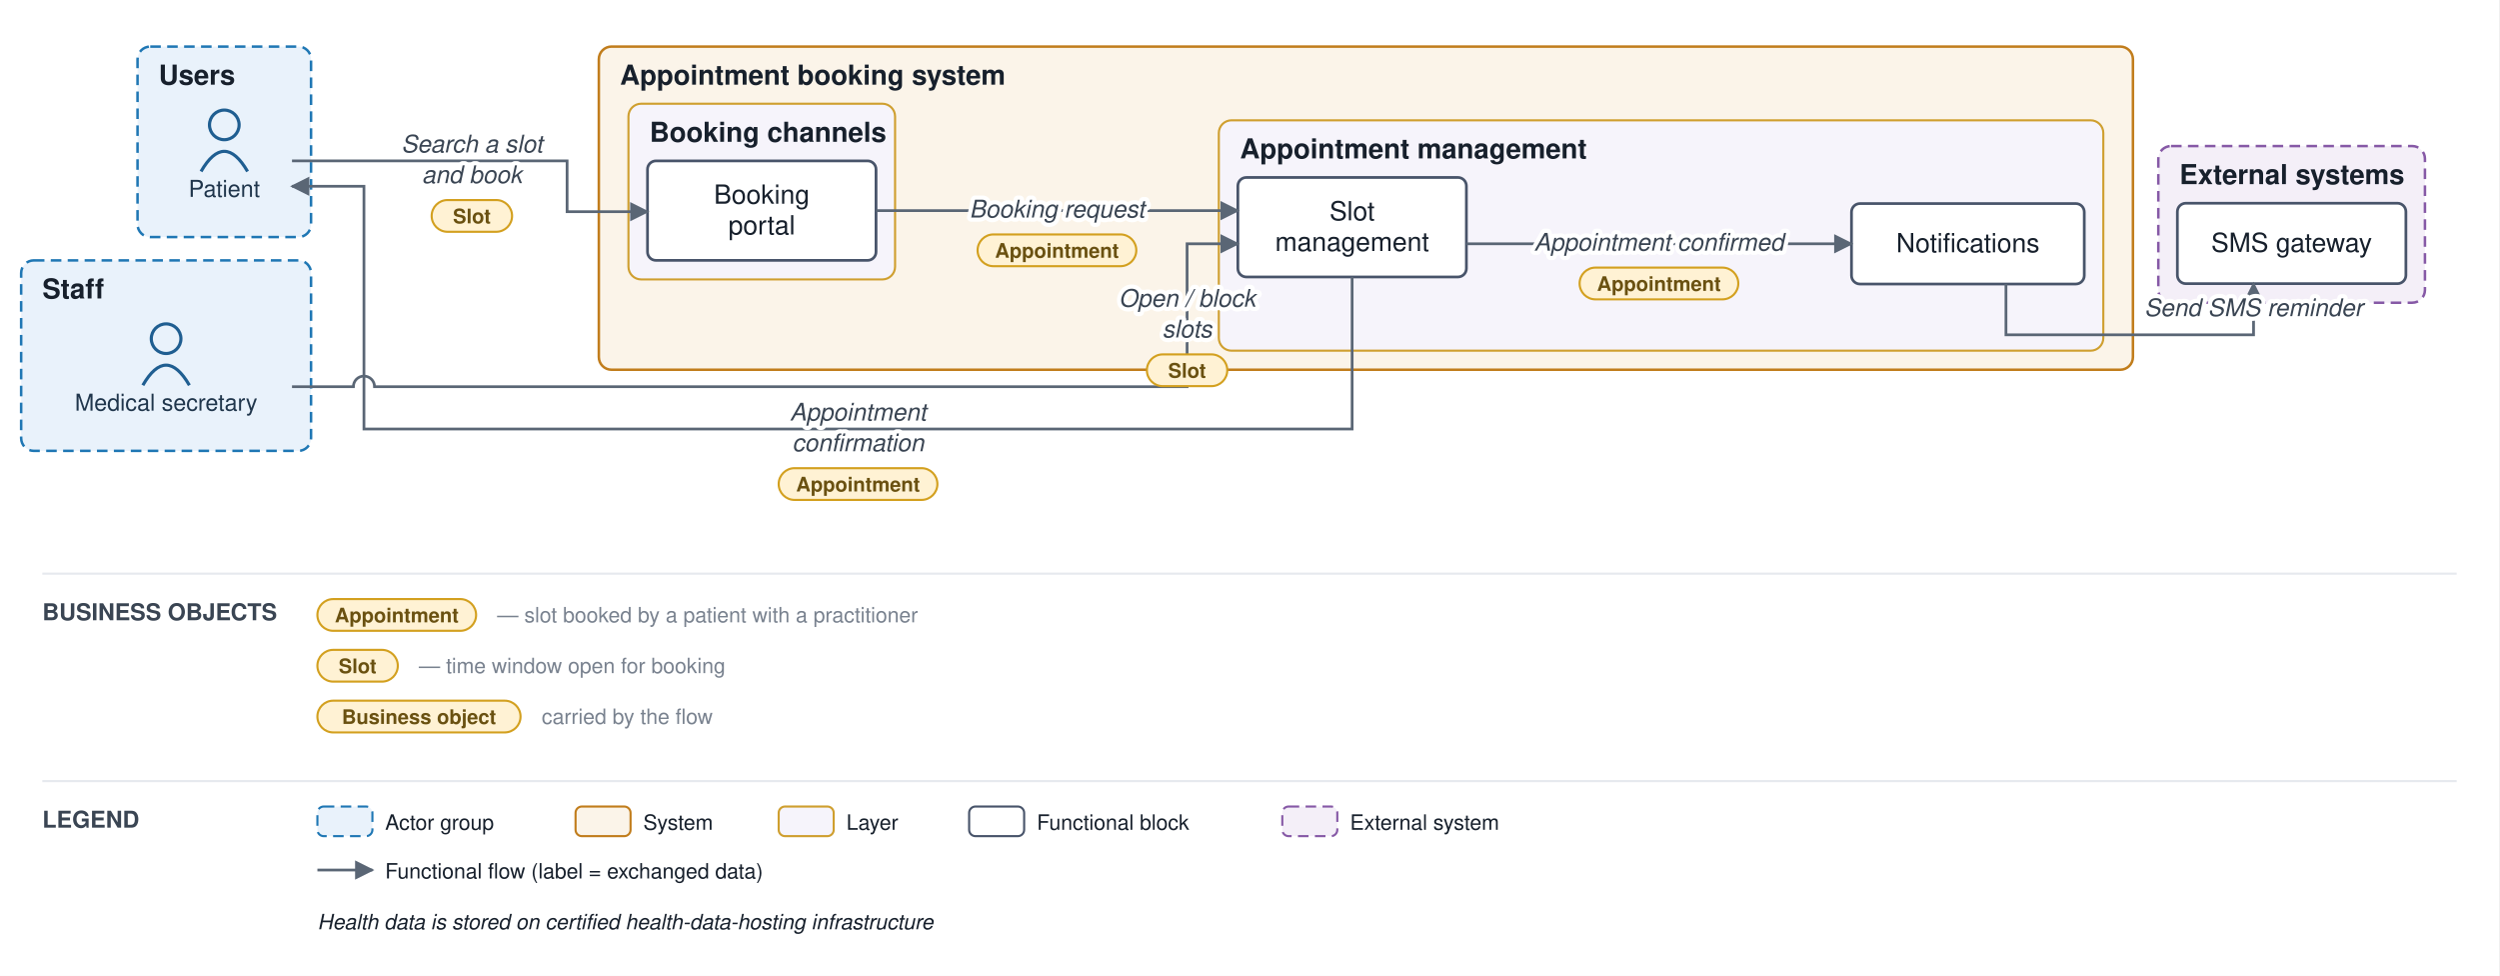
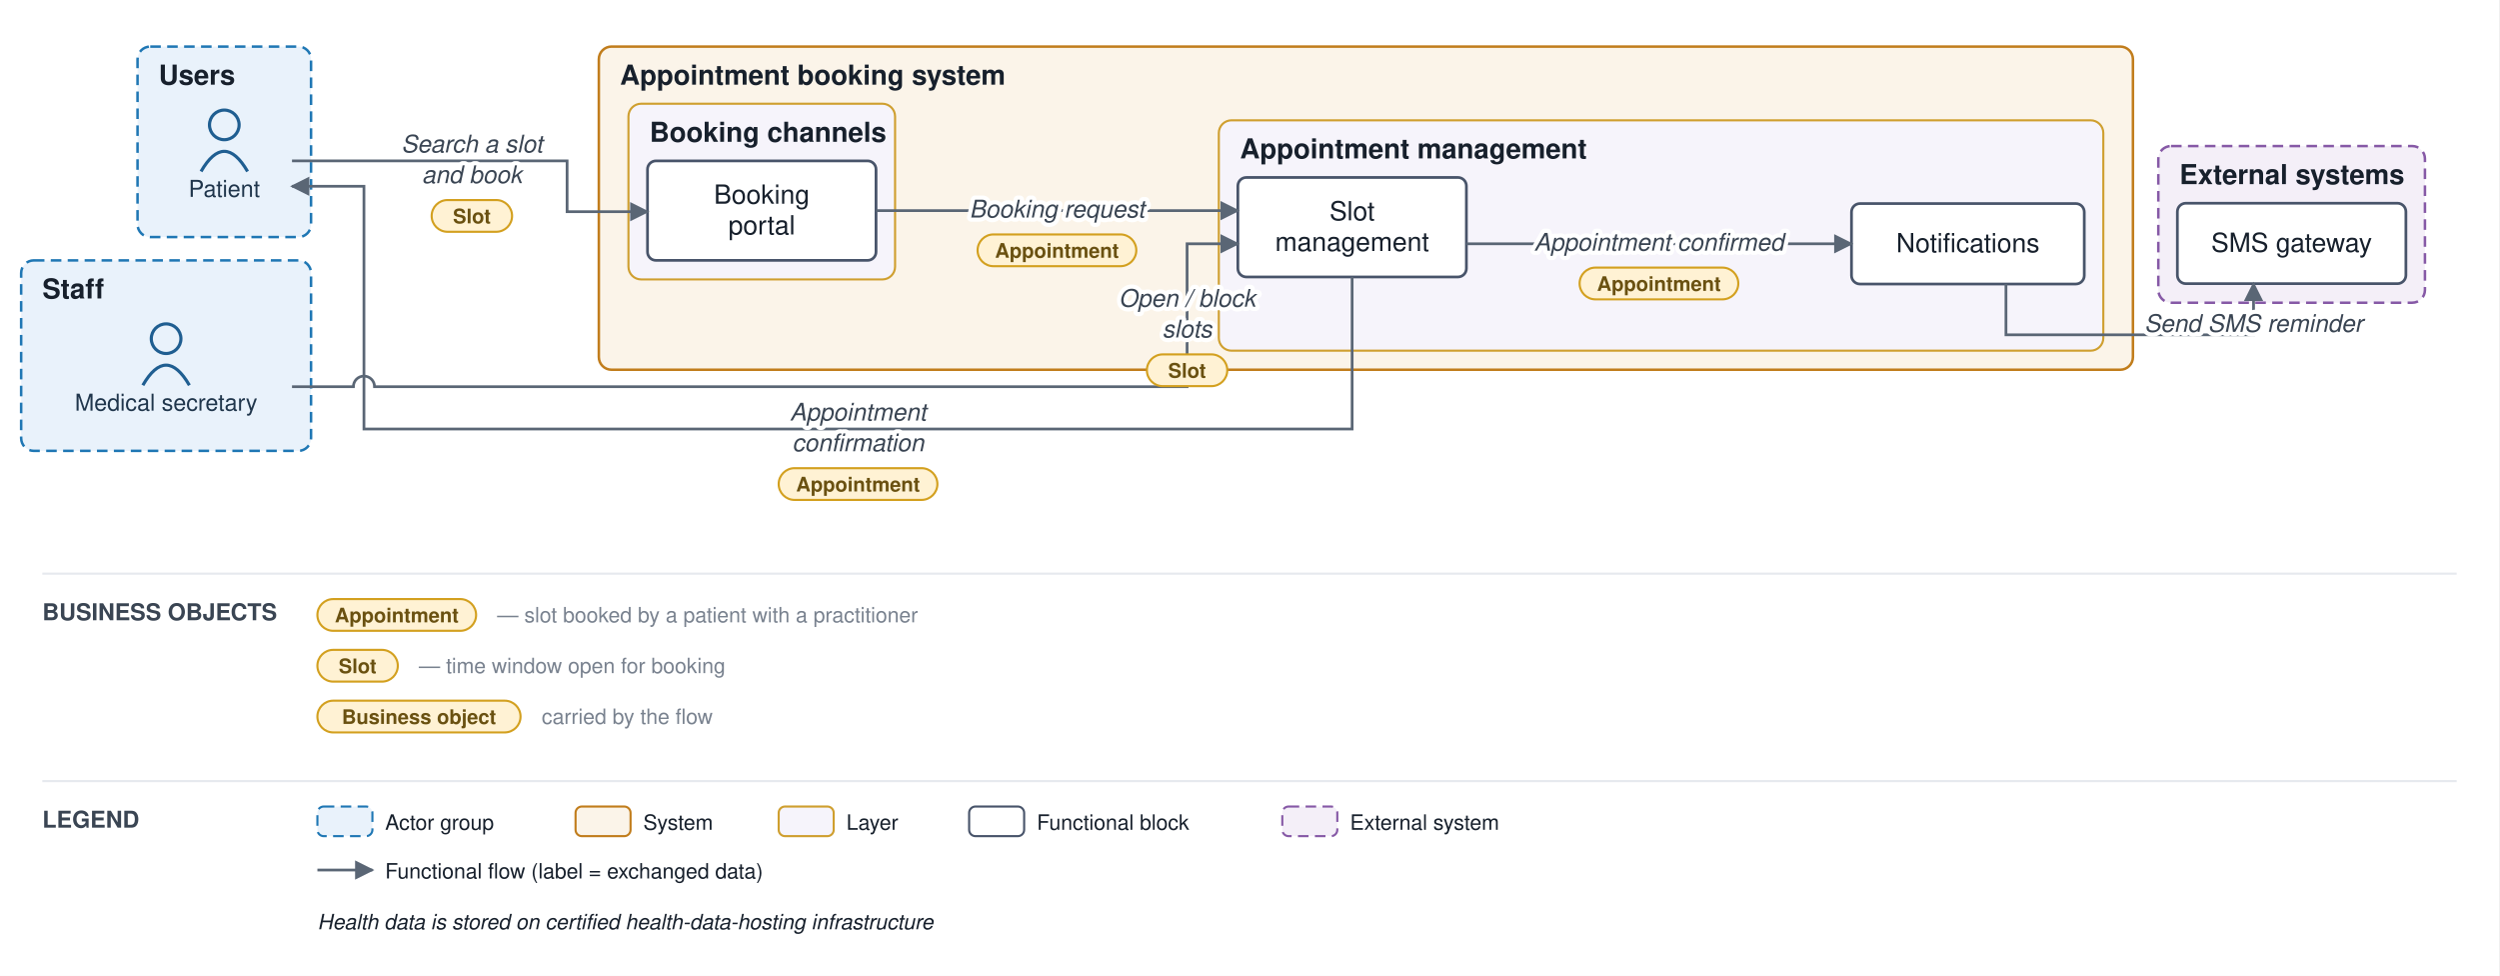
<svg xmlns="http://www.w3.org/2000/svg" viewBox="0 0 1181 461" font-family="Helvetica,Arial,sans-serif">
  <defs>
    <marker id="arr" viewBox="0 0 10 10" refX="9" refY="5" markerWidth="7" markerHeight="7" orient="auto-start-reverse">
      <path d="M0,0 L10,5 L0,10 z" fill="#5a6675" />
    </marker>
  </defs>
  <rect width="1181" height="461" fill="#ffffff" />
  <rect x="65" y="22" width="82" height="90" rx="6" fill="#e9f2fb" stroke="#1f77b4" stroke-width="1.2" stroke-dasharray="5 3" />
  <text x="75" y="40" font-size="13" font-weight="bold" fill="#17202c">Users</text>
  <rect x="10" y="123" width="137" height="90" rx="6" fill="#e9f2fb" stroke="#1f77b4" stroke-width="1.2" stroke-dasharray="5 3" />
  <text x="20" y="141" font-size="13" font-weight="bold" fill="#17202c">Staff</text>
  <rect x="283" y="22" width="725" height="152.667" rx="6" fill="#fbf4e9" stroke="#c17d1c" stroke-width="1.2" />
  <text x="293" y="40" font-size="13" font-weight="bold" fill="#17202c">Appointment booking system</text>
  <rect x="297" y="49" width="126" height="83" rx="6" fill="#f6f4fb" stroke="#cf9f2f" stroke-width="1" />
  <text x="307" y="67" font-size="13" font-weight="bold" fill="#17202c">Booking channels</text>
  <rect x="576" y="56.833" width="418" height="108.833" rx="6" fill="#f6f4fb" stroke="#cf9f2f" stroke-width="1" />
  <text x="586" y="74.833" font-size="13" font-weight="bold" fill="#17202c">Appointment management</text>
  <rect x="1020" y="69" width="126" height="74" rx="6" fill="#f4eff8" stroke="#8659a6" stroke-width="1.2" stroke-dasharray="5 3" />
  <text x="1030" y="87" font-size="13" font-weight="bold" fill="#17202c">External systems</text>
  <circle cx="106" cy="59" r="7" fill="none" stroke="#1f5e91" stroke-width="1.5" />
  <path d="M 95 81 q 11 -19 22 0" fill="none" stroke="#1f5e91" stroke-width="1.5" />
  <text x="106" y="93" font-size="11" text-anchor="middle" fill="#20364c">Patient</text>
  <circle cx="78.5" cy="160" r="7" fill="none" stroke="#1f5e91" stroke-width="1.5" />
  <path d="M 67.5 182 q 11 -19 22 0" fill="none" stroke="#1f5e91" stroke-width="1.5" />
  <text x="78.5" y="194" font-size="11" text-anchor="middle" fill="#20364c">Medical secretary</text>
  <rect x="306" y="76" width="108" height="47" rx="4" fill="#ffffff" stroke="#48546a" stroke-width="1.3" />
  <text x="360" y="96.25" font-size="12.5" text-anchor="middle" fill="#17202c">Booking</text>
  <text x="360" y="110.75" font-size="12.5" text-anchor="middle" fill="#17202c">portal</text>
  <rect x="585" y="83.833" width="108" height="47" rx="4" fill="#ffffff" stroke="#48546a" stroke-width="1.3" />
  <text x="639" y="104.083" font-size="12.5" text-anchor="middle" fill="#17202c">Slot</text>
  <text x="639" y="118.583" font-size="12.5" text-anchor="middle" fill="#17202c">management</text>
  <rect x="875" y="96.167" width="110" height="38" rx="4" fill="#ffffff" stroke="#48546a" stroke-width="1.3" />
  <text x="930" y="119.167" font-size="12.5" text-anchor="middle" fill="#17202c">Notifications</text>
  <rect x="1029" y="96" width="108" height="38" rx="4" fill="#ffffff" stroke="#48546a" stroke-width="1.3" />
  <text x="1083" y="119" font-size="12.5" text-anchor="middle" fill="#17202c">SMS gateway</text>
  <path d="M 138 76 L 268 76 L 268 100 L 306 100" fill="none" stroke="#5a6675" stroke-width="1.3" marker-end="url(#arr)" />
  <path d="M 414 99.5 L 585 99.5" fill="none" stroke="#5a6675" stroke-width="1.3" marker-end="url(#arr)" />
  <path d="M 693 115.167 L 875 115.167" fill="none" stroke="#5a6675" stroke-width="1.3" marker-end="url(#arr)" />
  <path d="M 948 134.167 L 948 158.167 L 1065 158.167 L 1065 134" fill="none" stroke="#5a6675" stroke-width="1.3" marker-end="url(#arr)" />
  <path d="M 138 182.667 L 167 182.667 A 5 5 0 0 1 177 182.667 L 561 182.667 L 561 115.167 L 585 115.167" fill="none" stroke="#5a6675" stroke-width="1.3" marker-end="url(#arr)" />
  <path d="M 639 130.833 L 639 202.667 L 172 202.667 L 172 88 L 138 88" fill="none" stroke="#5a6675" stroke-width="1.3" marker-end="url(#arr)" />
  <text x="223" y="72" font-size="11.5" text-anchor="middle" fill="#3a4553" font-style="italic" stroke="#ffffff" stroke-width="4" paint-order="stroke" stroke-linejoin="round">Search a slot</text>
  <text x="223" y="86.5" font-size="11.5" text-anchor="middle" fill="#3a4553" font-style="italic" stroke="#ffffff" stroke-width="4" paint-order="stroke" stroke-linejoin="round">and book</text>
  <rect x="204" y="94.5" width="38" height="15" rx="7.5" fill="#fff2d4" stroke="#d3a01f" stroke-width="1" />
  <text x="223" y="105.5" font-size="9.5" text-anchor="middle" fill="#6a5111" font-weight="bold">Slot</text>
  <text x="499.5" y="102.75" font-size="11.5" text-anchor="middle" fill="#3a4553" font-style="italic" stroke="#ffffff" stroke-width="4" paint-order="stroke" stroke-linejoin="round">Booking request</text>
  <rect x="462" y="110.75" width="75" height="15" rx="7.5" fill="#fff2d4" stroke="#d3a01f" stroke-width="1" />
  <text x="499.5" y="121.75" font-size="9.5" text-anchor="middle" fill="#6a5111" font-weight="bold">Appointment</text>
  <text x="784" y="118.417" font-size="11.5" text-anchor="middle" fill="#3a4553" font-style="italic" stroke="#ffffff" stroke-width="4" paint-order="stroke" stroke-linejoin="round">Appointment confirmed</text>
  <rect x="746.5" y="126.417" width="75" height="15" rx="7.5" fill="#fff2d4" stroke="#d3a01f" stroke-width="1" />
  <text x="784" y="137.417" font-size="9.5" text-anchor="middle" fill="#6a5111" font-weight="bold">Appointment</text>
-   <text x="1065" y="149.333" font-size="11.5" text-anchor="middle" fill="#3a4553" font-style="italic" stroke="#ffffff" stroke-width="4" paint-order="stroke" stroke-linejoin="round">Send SMS reminder</text>
+   <text x="1065" y="156.792" font-size="11.5" text-anchor="middle" fill="#3a4553" font-style="italic" stroke="#ffffff" stroke-width="4" paint-order="stroke" stroke-linejoin="round">Send SMS reminder</text>
  <text x="561" y="144.917" font-size="11.5" text-anchor="middle" fill="#3a4553" font-style="italic" stroke="#ffffff" stroke-width="4" paint-order="stroke" stroke-linejoin="round">Open / block</text>
  <text x="561" y="159.417" font-size="11.5" text-anchor="middle" fill="#3a4553" font-style="italic" stroke="#ffffff" stroke-width="4" paint-order="stroke" stroke-linejoin="round">slots</text>
  <rect x="542" y="167.417" width="38" height="15" rx="7.5" fill="#fff2d4" stroke="#d3a01f" stroke-width="1" />
  <text x="561" y="178.417" font-size="9.5" text-anchor="middle" fill="#6a5111" font-weight="bold">Slot</text>
  <text x="405.5" y="198.667" font-size="11.5" text-anchor="middle" fill="#3a4553" font-style="italic" stroke="#ffffff" stroke-width="4" paint-order="stroke" stroke-linejoin="round">Appointment</text>
  <text x="405.5" y="213.167" font-size="11.5" text-anchor="middle" fill="#3a4553" font-style="italic" stroke="#ffffff" stroke-width="4" paint-order="stroke" stroke-linejoin="round">confirmation</text>
  <rect x="368" y="221.167" width="75" height="15" rx="7.5" fill="#fff2d4" stroke="#d3a01f" stroke-width="1" />
  <text x="405.5" y="232.167" font-size="9.5" text-anchor="middle" fill="#6a5111" font-weight="bold">Appointment</text>
  <line x1="20" y1="271" x2="1161" y2="271" stroke="#e6e9ee" stroke-width="1" />
  <text x="20" y="293" font-size="11" font-weight="bold" fill="#3a4553">BUSINESS OBJECTS</text>
  <rect x="150" y="283" width="75" height="15" rx="7.5" fill="#fff2d4" stroke="#d3a01f" />
  <text x="187.5" y="294" font-size="9.5" text-anchor="middle" fill="#6a5111" font-weight="bold">Appointment</text>
  <text x="235" y="294" font-size="10" fill="#79828f">— slot booked by a patient with a practitioner</text>
  <rect x="150" y="307" width="38" height="15" rx="7.5" fill="#fff2d4" stroke="#d3a01f" />
  <text x="169" y="318" font-size="9.5" text-anchor="middle" fill="#6a5111" font-weight="bold">Slot</text>
  <text x="198" y="318" font-size="10" fill="#79828f">— time window open for booking</text>
  <rect x="150" y="331" width="96" height="15" rx="7.5" fill="#fff2d4" stroke="#d3a01f" />
  <text x="198" y="342" font-size="9.5" text-anchor="middle" fill="#6a5111" font-weight="bold">Business object</text>
  <text x="256" y="342" font-size="10" fill="#79828f">carried by the flow</text>
  <line x1="20" y1="369" x2="1161" y2="369" stroke="#e6e9ee" stroke-width="1" />
  <text x="20" y="391" font-size="11" font-weight="bold" fill="#3a4553">LEGEND</text>
  <rect x="150" y="381" width="26" height="14" rx="3" fill="#e9f2fb" stroke="#1f77b4" stroke-dasharray="5 3" />
  <text x="182" y="392" font-size="10" fill="#17202c">Actor group</text>
  <rect x="272" y="381" width="26" height="14" rx="3" fill="#fbf4e9" stroke="#c17d1c" />
  <text x="304" y="392" font-size="10" fill="#17202c">System</text>
  <rect x="368" y="381" width="26" height="14" rx="3" fill="#f6f4fb" stroke="#cf9f2f" />
  <text x="400" y="392" font-size="10" fill="#17202c">Layer</text>
  <rect x="458" y="381" width="26" height="14" rx="3" fill="#ffffff" stroke="#48546a" />
  <text x="490" y="392" font-size="10" fill="#17202c">Functional block</text>
  <rect x="606" y="381" width="26" height="14" rx="3" fill="#f4eff8" stroke="#8659a6" stroke-dasharray="5 3" />
  <text x="638" y="392" font-size="10" fill="#17202c">External system</text>
  <line x1="150" y1="411" x2="176" y2="411" stroke="#5a6675" stroke-width="1.3" marker-end="url(#arr)" />
  <text x="182" y="415" font-size="10" fill="#17202c">Functional flow (label = exchanged data)</text>
  <text x="150" y="439" font-size="10" fill="#17202c" font-style="italic">Health data is stored on certified health-data-hosting infrastructure</text>
</svg>
